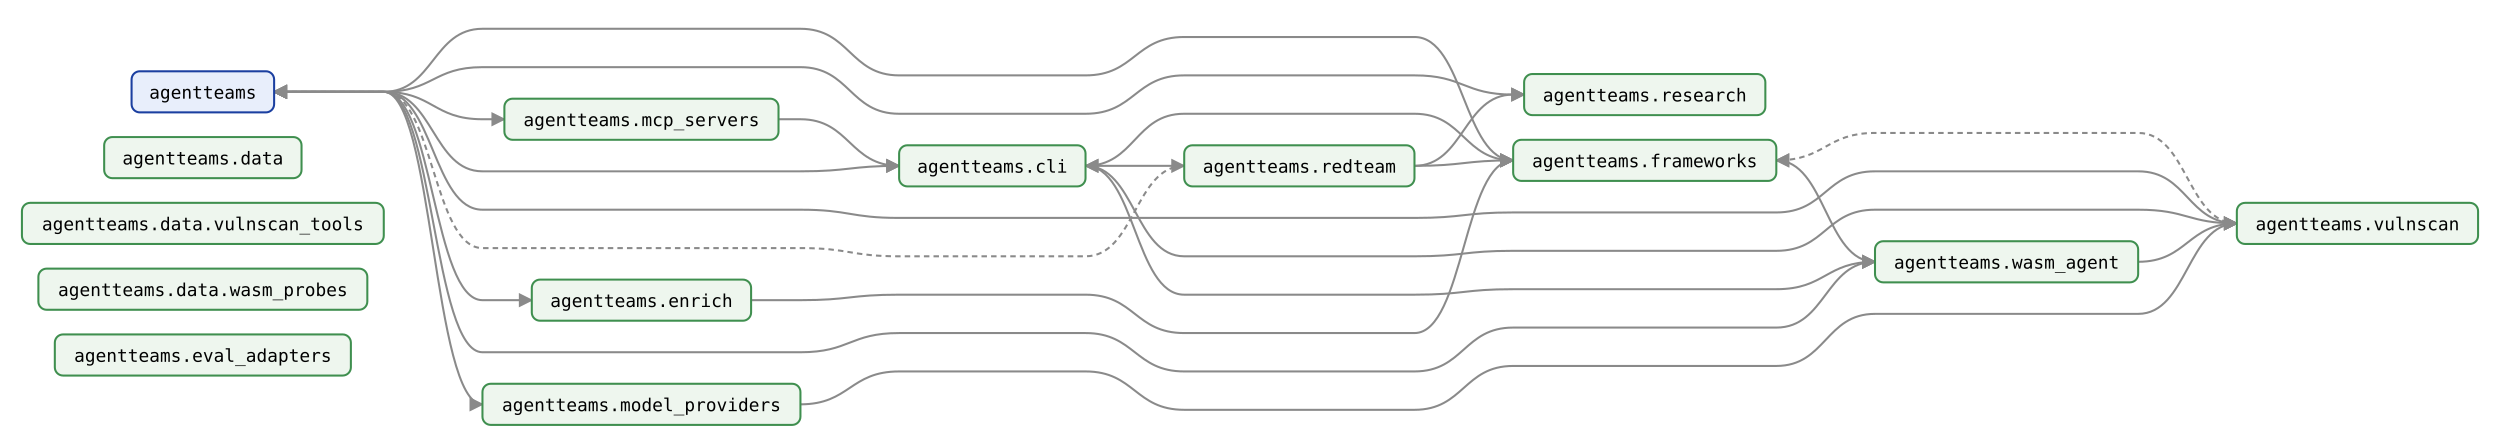
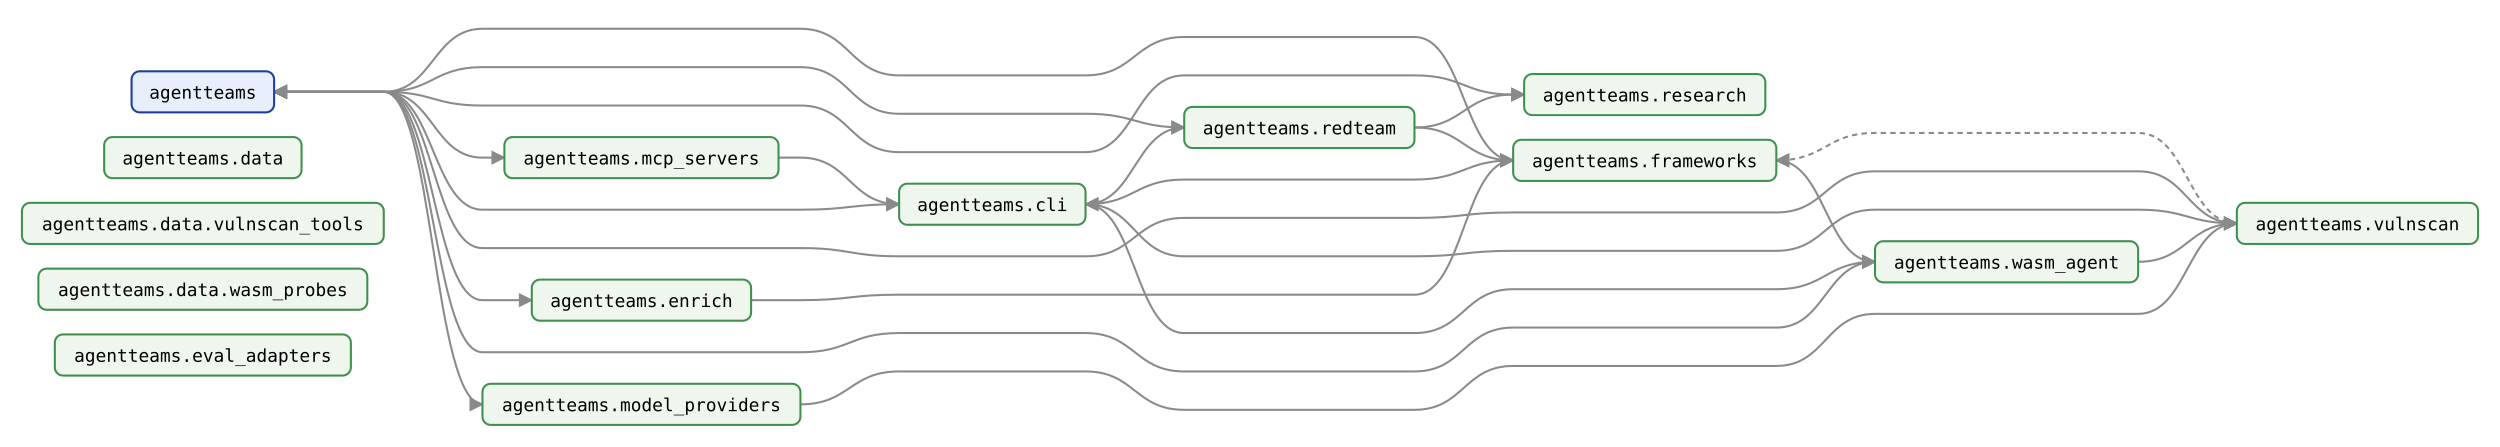
<svg xmlns="http://www.w3.org/2000/svg" viewBox="0 0 1824 326" width="1824" height="326" font-family="monospace">
  <defs>
    <marker id="arrow" viewBox="0 0 10 10" refX="9" refY="5" markerWidth="7" markerHeight="7" orient="auto-start-reverse">
      <polygon points="0,0 10,5 0,10" fill="#8a8a8a" />
    </marker>
  </defs>
-   <path d="M200,67 L280,67 C316,67 316,125 352,125 L584,125 C620,125 620,121 656,121" fill="none" stroke="#8a8a8a" stroke-width="1.5" marker-start="url(#arrow)" marker-end="url(#arrow)" />
+   <path d="M200,67 L280,67 C316,67 316,153 352,153 L584,153 C620,153 620,149 656,149" fill="none" stroke="#8a8a8a" stroke-width="1.5" marker-start="url(#arrow)" marker-end="url(#arrow)" />
  <path d="M200,67 L280,67 C316,67 316,219 352,219 L388,219" fill="none" stroke="#8a8a8a" stroke-width="1.5" marker-start="url(#arrow)" marker-end="url(#arrow)" />
  <path d="M200,67 L280,67 C316,67 316,21 352,21 L584,21 C620,21 620,55 656,55 L792,55 C828,55 828,27 864,27 L1032,27 C1068,27 1068,117 1104,117" fill="none" stroke="#8a8a8a" stroke-width="1.5" marker-start="url(#arrow)" marker-end="url(#arrow)" />
-   <path d="M200,67 L280,67 C316,67 316,87 352,87 L368,87" fill="none" stroke="#8a8a8a" stroke-width="1.5" marker-start="url(#arrow)" marker-end="url(#arrow)" />
+   <path d="M200,67 L280,67 C316,67 316,115 352,115 L368,115" fill="none" stroke="#8a8a8a" stroke-width="1.5" marker-start="url(#arrow)" marker-end="url(#arrow)" />
  <path d="M200,67 L280,67 C316,67 316,295 352,295" fill="none" stroke="#8a8a8a" stroke-width="1.5" marker-start="url(#arrow)" marker-end="url(#arrow)" />
-   <path d="M200,67 L280,67 C316,67 316,49 352,49 L584,49 C620,49 620,83 656,83 L792,83 C828,83 828,55 864,55 L1032,55 C1068,55 1068,69 1104,69 L1112,69" fill="none" stroke="#8a8a8a" stroke-width="1.5" marker-start="url(#arrow)" marker-end="url(#arrow)" />
-   <path d="M200,67 L280,67 C316,67 316,153 352,153 L584,153 C620,153 620,159 656,159 L792,159 L864,159 L1032,159 C1068,159 1068,155 1104,155 L1296,155 C1332,155 1332,125 1368,125 L1560,125 C1596,125 1596,163 1632,163" fill="none" stroke="#8a8a8a" stroke-width="1.5" marker-start="url(#arrow)" marker-end="url(#arrow)" />
+   <path d="M200,67 L280,67 C316,67 316,49 352,49 L584,49 C620,49 620,83 656,83 L792,83 C828,83 828,93 864,93" fill="none" stroke="#8a8a8a" stroke-width="1.5" marker-start="url(#arrow)" marker-end="url(#arrow)" />
+   <path d="M200,67 L280,67 C316,67 316,77 352,77 L584,77 C620,77 620,111 656,111 L792,111 C828,111 828,55 864,55 L1032,55 C1068,55 1068,69 1104,69 L1112,69" fill="none" stroke="#8a8a8a" stroke-width="1.5" marker-start="url(#arrow)" marker-end="url(#arrow)" />
+   <path d="M200,67 L280,67 C316,67 316,181 352,181 L584,181 C620,181 620,187 656,187 L792,187 C828,187 828,159 864,159 L1032,159 C1068,159 1068,155 1104,155 L1296,155 C1332,155 1332,125 1368,125 L1560,125 C1596,125 1596,163 1632,163" fill="none" stroke="#8a8a8a" stroke-width="1.5" marker-start="url(#arrow)" marker-end="url(#arrow)" />
  <path d="M200,67 L280,67 C316,67 316,257 352,257 L584,257 C620,257 620,243 656,243 L792,243 C828,243 828,271 864,271 L1032,271 C1068,271 1068,239 1104,239 L1296,239 C1332,239 1332,191 1368,191" fill="none" stroke="#8a8a8a" stroke-width="1.5" marker-start="url(#arrow)" marker-end="url(#arrow)" />
-   <path d="M792,121 C828,121 828,83 864,83 L1032,83 C1068,83 1068,117 1104,117" fill="none" stroke="#8a8a8a" stroke-width="1.5" marker-start="url(#arrow)" marker-end="url(#arrow)" />
-   <path d="M792,121 L864,121" fill="none" stroke="#8a8a8a" stroke-width="1.5" marker-end="url(#arrow)" />
-   <path d="M792,121 C828,121 828,187 864,187 L1032,187 C1068,187 1068,183 1104,183 L1296,183 C1332,183 1332,153 1368,153 L1560,153 C1596,153 1596,163 1632,163" fill="none" stroke="#8a8a8a" stroke-width="1.5" marker-start="url(#arrow)" marker-end="url(#arrow)" />
-   <path d="M792,121 C828,121 828,215 864,215 L1032,215 C1068,215 1068,211 1104,211 L1296,211 C1332,211 1332,191 1368,191" fill="none" stroke="#8a8a8a" stroke-width="1.5" marker-end="url(#arrow)" />
-   <path d="M548,219 L584,219 C620,219 620,215 656,215 L792,215 C828,215 828,243 864,243 L1032,243 C1068,243 1068,117 1104,117" fill="none" stroke="#8a8a8a" stroke-width="1.5" marker-end="url(#arrow)" />
+   <path d="M792,149 C828,149 828,131 864,131 L1032,131 C1068,131 1068,117 1104,117" fill="none" stroke="#8a8a8a" stroke-width="1.5" marker-start="url(#arrow)" marker-end="url(#arrow)" />
+   <path d="M792,149 C828,149 828,93 864,93" fill="none" stroke="#8a8a8a" stroke-width="1.5" marker-end="url(#arrow)" />
+   <path d="M792,149 C828,149 828,187 864,187 L1032,187 C1068,187 1068,183 1104,183 L1296,183 C1332,183 1332,153 1368,153 L1560,153 C1596,153 1596,163 1632,163" fill="none" stroke="#8a8a8a" stroke-width="1.5" marker-start="url(#arrow)" marker-end="url(#arrow)" />
+   <path d="M792,149 C828,149 828,243 864,243 L1032,243 C1068,243 1068,211 1104,211 L1296,211 C1332,211 1332,191 1368,191" fill="none" stroke="#8a8a8a" stroke-width="1.5" marker-end="url(#arrow)" />
+   <path d="M548,219 L584,219 C620,219 620,215 656,215 L792,215 L864,215 L1032,215 C1068,215 1068,117 1104,117" fill="none" stroke="#8a8a8a" stroke-width="1.5" marker-end="url(#arrow)" />
  <path d="M1296,117 C1332,117 1332,191 1368,191" fill="none" stroke="#8a8a8a" stroke-width="1.5" marker-start="url(#arrow)" marker-end="url(#arrow)" />
-   <path d="M568,87 L584,87 C620,87 620,121 656,121" fill="none" stroke="#8a8a8a" stroke-width="1.5" marker-end="url(#arrow)" />
+   <path d="M568,115 L584,115 C620,115 620,149 656,149" fill="none" stroke="#8a8a8a" stroke-width="1.5" marker-end="url(#arrow)" />
  <path d="M584,295 C620,295 620,271 656,271 L792,271 C828,271 828,299 864,299 L1032,299 C1068,299 1068,267 1104,267 L1296,267 C1332,267 1332,229 1368,229 L1560,229 C1596,229 1596,163 1632,163" fill="none" stroke="#8a8a8a" stroke-width="1.5" marker-end="url(#arrow)" />
-   <path d="M864,121 C828,121 828,187 792,187 L656,187 C620,187 620,181 584,181 L352,181 C316,181 316,67 280,67 L200,67" fill="none" stroke="#8a8a8a" stroke-width="1.5" stroke-dasharray="4,3" marker-end="url(#arrow)" />
-   <path d="M1032,121 C1068,121 1068,117 1104,117" fill="none" stroke="#8a8a8a" stroke-width="1.5" marker-end="url(#arrow)" />
-   <path d="M1032,121 C1068,121 1068,69 1104,69 L1112,69" fill="none" stroke="#8a8a8a" stroke-width="1.5" marker-end="url(#arrow)" />
+   <path d="M1032,93 C1068,93 1068,117 1104,117" fill="none" stroke="#8a8a8a" stroke-width="1.5" marker-end="url(#arrow)" />
+   <path d="M1032,93 C1068,93 1068,69 1104,69 L1112,69" fill="none" stroke="#8a8a8a" stroke-width="1.5" marker-end="url(#arrow)" />
  <path d="M1632,163 C1596,163 1596,97 1560,97 L1368,97 C1332,97 1332,117 1296,117" fill="none" stroke="#8a8a8a" stroke-width="1.5" stroke-dasharray="4,3" marker-end="url(#arrow)" />
  <path d="M1560,191 C1596,191 1596,163 1632,163" fill="none" stroke="#8a8a8a" stroke-width="1.5" marker-end="url(#arrow)" />
  <rect x="96" y="52" width="104" height="30" rx="6" fill="#e8eefb" stroke="#1b3fa0" stroke-width="1.5" />
  <text x="148" y="72" font-size="13" text-anchor="middle" fill="#000000">agentteams</text>
-   <rect x="656" y="106" width="136" height="30" rx="6" fill="#eef6ee" stroke="#3f8f4f" stroke-width="1.5" />
-   <text x="724" y="126" font-size="13" text-anchor="middle" fill="#000000">agentteams.cli</text>
+   <rect x="656" y="134" width="136" height="30" rx="6" fill="#eef6ee" stroke="#3f8f4f" stroke-width="1.5" />
+   <text x="724" y="154" font-size="13" text-anchor="middle" fill="#000000">agentteams.cli</text>
  <rect x="76" y="100" width="144" height="30" rx="6" fill="#eef6ee" stroke="#3f8f4f" stroke-width="1.5" />
  <text x="148" y="120" font-size="13" text-anchor="middle" fill="#000000">agentteams.data</text>
  <rect x="16" y="148" width="264" height="30" rx="6" fill="#eef6ee" stroke="#3f8f4f" stroke-width="1.5" />
  <text x="148" y="168" font-size="13" text-anchor="middle" fill="#000000">agentteams.data.vulnscan_tools</text>
  <rect x="28" y="196" width="240" height="30" rx="6" fill="#eef6ee" stroke="#3f8f4f" stroke-width="1.5" />
  <text x="148" y="216" font-size="13" text-anchor="middle" fill="#000000">agentteams.data.wasm_probes</text>
  <rect x="388" y="204" width="160" height="30" rx="6" fill="#eef6ee" stroke="#3f8f4f" stroke-width="1.5" />
  <text x="468" y="224" font-size="13" text-anchor="middle" fill="#000000">agentteams.enrich</text>
  <rect x="40" y="244" width="216" height="30" rx="6" fill="#eef6ee" stroke="#3f8f4f" stroke-width="1.5" />
  <text x="148" y="264" font-size="13" text-anchor="middle" fill="#000000">agentteams.eval_adapters</text>
  <rect x="1104" y="102" width="192" height="30" rx="6" fill="#eef6ee" stroke="#3f8f4f" stroke-width="1.5" />
  <text x="1200" y="122" font-size="13" text-anchor="middle" fill="#000000">agentteams.frameworks</text>
-   <rect x="368" y="72" width="200" height="30" rx="6" fill="#eef6ee" stroke="#3f8f4f" stroke-width="1.5" />
-   <text x="468" y="92" font-size="13" text-anchor="middle" fill="#000000">agentteams.mcp_servers</text>
+   <rect x="368" y="100" width="200" height="30" rx="6" fill="#eef6ee" stroke="#3f8f4f" stroke-width="1.5" />
+   <text x="468" y="120" font-size="13" text-anchor="middle" fill="#000000">agentteams.mcp_servers</text>
  <rect x="352" y="280" width="232" height="30" rx="6" fill="#eef6ee" stroke="#3f8f4f" stroke-width="1.5" />
  <text x="468" y="300" font-size="13" text-anchor="middle" fill="#000000">agentteams.model_providers</text>
-   <rect x="864" y="106" width="168" height="30" rx="6" fill="#eef6ee" stroke="#3f8f4f" stroke-width="1.5" />
-   <text x="948" y="126" font-size="13" text-anchor="middle" fill="#000000">agentteams.redteam</text>
+   <rect x="864" y="78" width="168" height="30" rx="6" fill="#eef6ee" stroke="#3f8f4f" stroke-width="1.5" />
+   <text x="948" y="98" font-size="13" text-anchor="middle" fill="#000000">agentteams.redteam</text>
  <rect x="1112" y="54" width="176" height="30" rx="6" fill="#eef6ee" stroke="#3f8f4f" stroke-width="1.5" />
  <text x="1200" y="74" font-size="13" text-anchor="middle" fill="#000000">agentteams.research</text>
  <rect x="1632" y="148" width="176" height="30" rx="6" fill="#eef6ee" stroke="#3f8f4f" stroke-width="1.5" />
  <text x="1720" y="168" font-size="13" text-anchor="middle" fill="#000000">agentteams.vulnscan</text>
  <rect x="1368" y="176" width="192" height="30" rx="6" fill="#eef6ee" stroke="#3f8f4f" stroke-width="1.5" />
  <text x="1464" y="196" font-size="13" text-anchor="middle" fill="#000000">agentteams.wasm_agent</text>
</svg>
